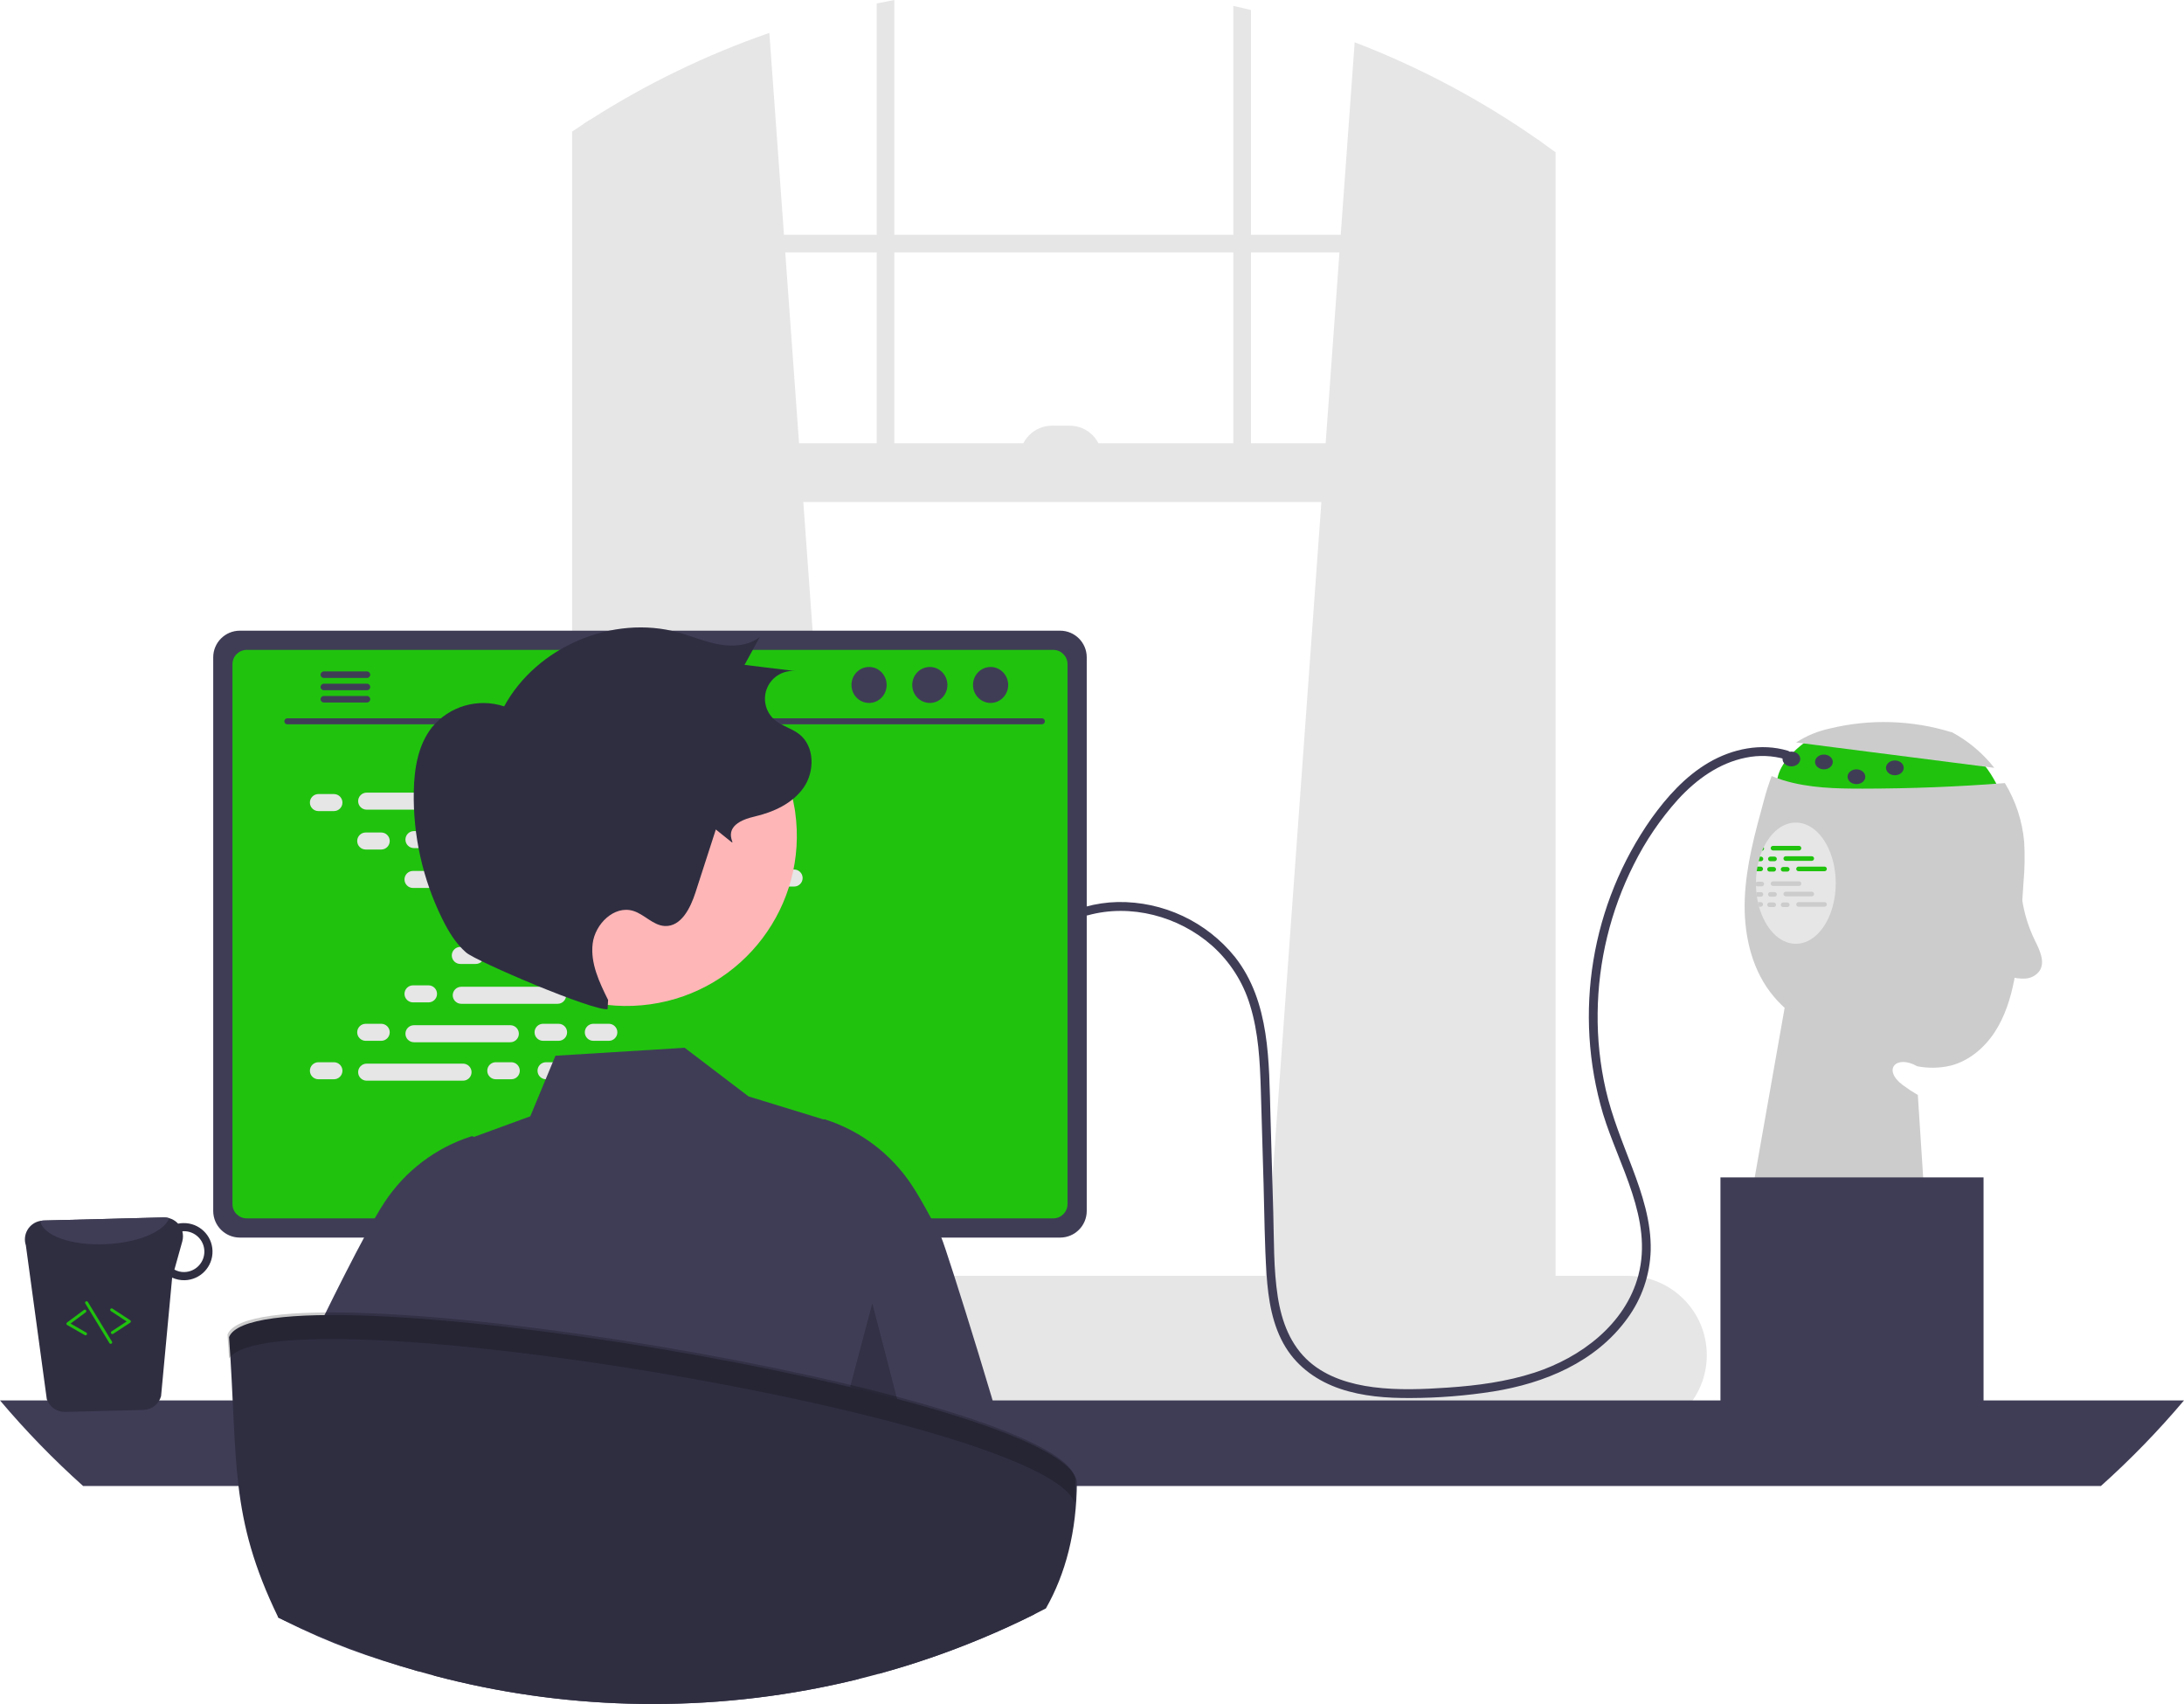
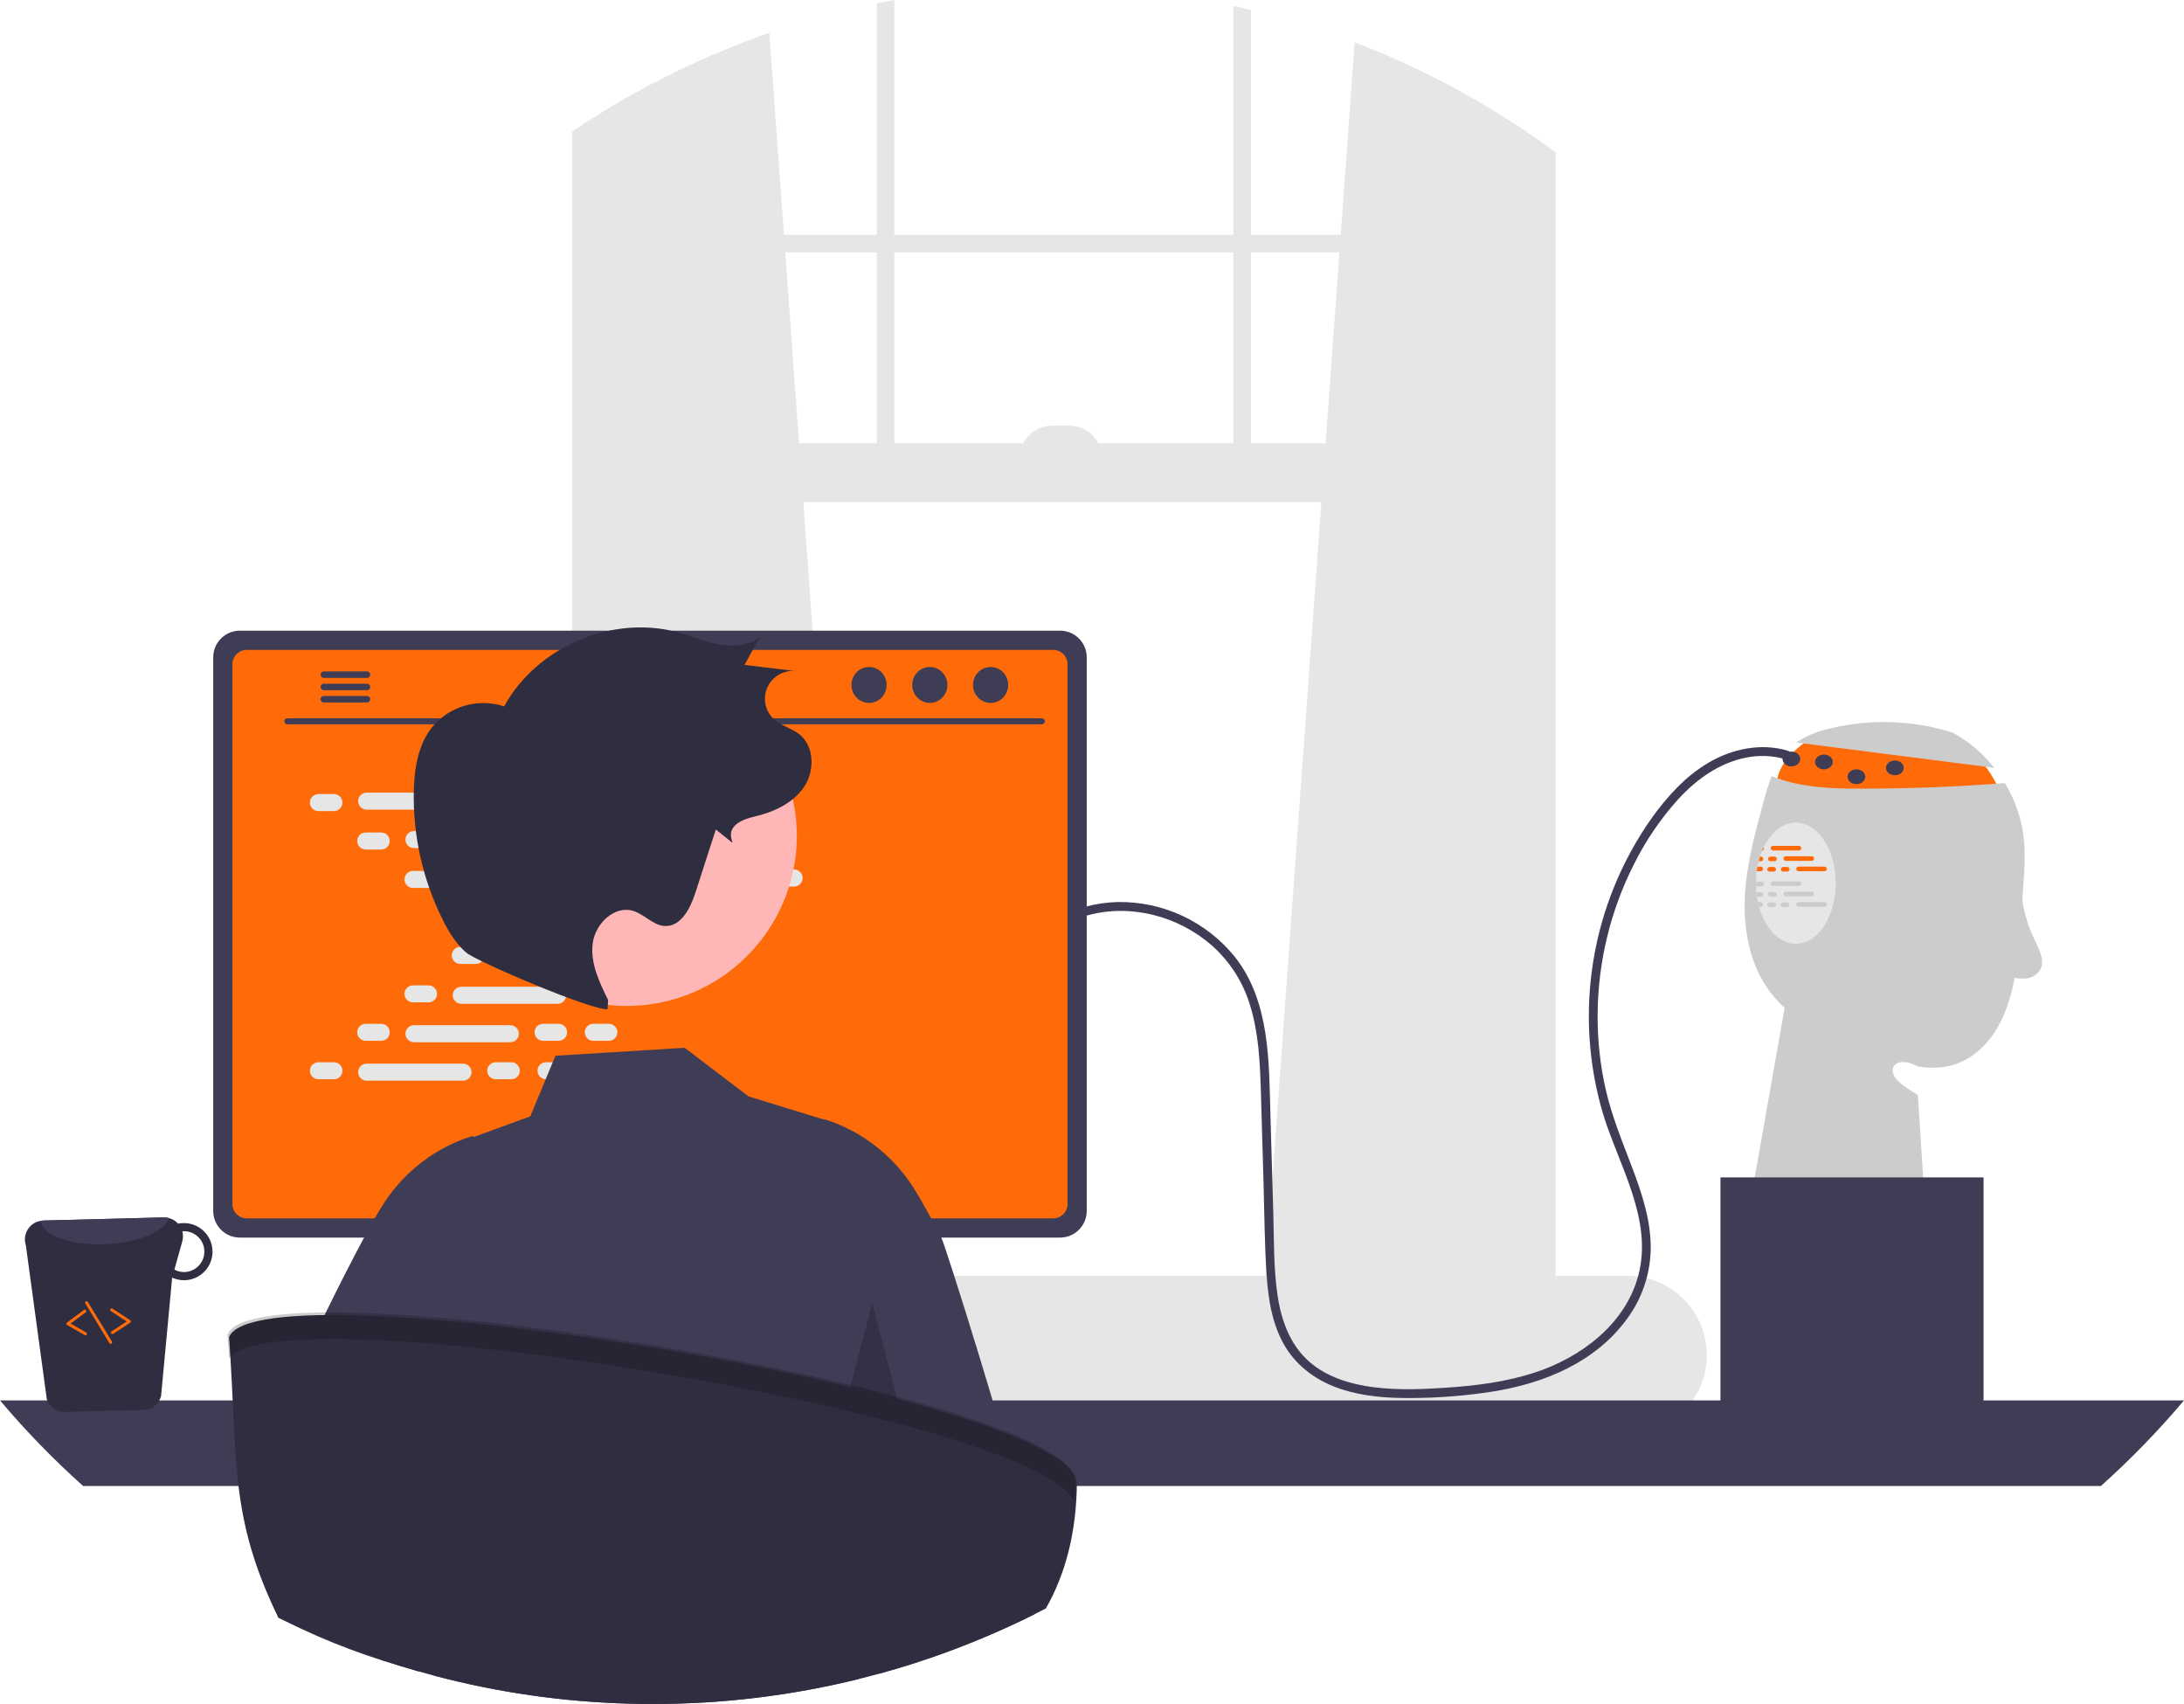
<svg xmlns="http://www.w3.org/2000/svg" data-name="Layer 1" width="738.82" height="576.27">
-   <path d="M614.379 248.524s-17.37 9.662-12.37 20.662 76 2 76 2-5-15-14-18-49.63-4.662-49.63-4.662Z" fill="#20c20e" />
+   <path d="M614.379 248.524s-17.37 9.662-12.37 20.662 76 2 76 2-5-15-14-18-49.63-4.662-49.63-4.662Z" fill="#ff6b08" />
  <path d="M607.607 251.1a33.803 33.803 0 0 1 11.447-4.733 77.516 77.516 0 0 1 41.177 1.284l-.245-.199a45.946 45.946 0 0 1 14.666 12.228ZM684.529 298.405l-.72 10.76a172.674 172.674 0 0 1-2.45 22.38c-1.22 6.19-3.16 12.33-6.63 17.6-3.47 5.26-8.62 9.61-14.72 11.21a26.973 26.973 0 0 1-11.42.25c-7.13-4.05-11.96 1.13-4.84 6.4a55.187 55.187 0 0 0 5.03 3.31l3.23 49.87-60-13 11.71-66.34a39.59 39.59 0 0 1-4.9-5.35c-6.71-8.91-9.02-20.52-8.58-31.66.45-11.15 3.42-22.02 6.37-32.77a84.278 84.278 0 0 1 2.72-8.61c1.31.54 2.64 1.03 3.99 1.44 8.63 2.62 17.8 2.83 26.82 2.82q24.075-.015 48.09-1.88a46.142 46.142 0 0 1 6.53 19.94 92.57 92.57 0 0 1-.23 13.63Z" fill="#ccc" />
  <path d="m427.91 433.78 92.37 8.2.99.09V47.93l-.99-.69a288.323 288.323 0 0 0-62.01-32.94l-4.72 65.1-.43 5.96-4.67 64.56-1.44 19.86-18.93 261.7ZM199.48 40.59c-.66.42-1.32.84-1.98 1.28v400.2l1.98-.18 91.37-8.11-.17-2.3-18.93-261.7-1.44-19.86-4.67-64.56-.43-5.96-4.95-68.27a287.687 287.687 0 0 0-60.78 29.46Z" fill="#e6e6e6" />
  <path d="M197.5 41.87c-1.33.86-2.66 1.74-3.97 2.63v403.03c0 10.07 5.97 18.51 13.95 20.66a15.249 15.249 0 0 0 4 .53h296.8a15.118 15.118 0 0 0 3.99-.53 17.06 17.06 0 0 0 7.78-4.66 22.919 22.919 0 0 0 6.18-16V51.51c-1.64-1.21-3.29-2.41-4.96-3.58l-.99-.69v400.29a16.108 16.108 0 0 1-.46 3.85c-1.41 5.95-6.06 10.31-11.54 10.31h-296.8c-6.62 0-12-6.35-12-14.16V40.59c-.66.42-1.32.84-1.98 1.28Z" fill="#e6e6e6" />
  <path fill="#e6e6e6" d="M196.503 79.404h326.752v5.959H196.503z" />
  <path d="M423.18 3.39c-1.98-.49-3.96-.95-5.96-1.38v161.81h5.96ZM302.54 0c-1.99.37-3.98.75-5.96 1.16v162.66h5.96ZM132.44 458.29a26.711 26.711 0 0 0 1.93 9.98 25.54 25.54 0 0 0 1.75 3.56 27.096 27.096 0 0 0 3.02 4.18 26.76 26.76 0 0 0 20.12 9.11h391.31a26.82 26.82 0 0 0 0-53.64H159.26a26.846 26.846 0 0 0-26.82 26.81Z" fill="#e6e6e6" />
  <path fill="#e6e6e6" d="M521.268 169.782H196.502V149.92h324.766z" />
  <path d="M372.79 154.885H344.98a10.925 10.925 0 0 1 10.925-10.925h5.959a10.925 10.925 0 0 1 10.925 10.925Z" fill="#e6e6e6" />
  <path d="M0 473.61a289.004 289.004 0 0 0 28.12 28.95H710.7a289.004 289.004 0 0 0 28.12-28.95Z" fill="#3f3d56" />
  <path d="M185.16 376.8v102.56h71.85V376.8a3.448 3.448 0 0 0-2.43-3.3 3.175 3.175 0 0 0-1.03-.16h-64.92a3.463 3.463 0 0 0-3.47 3.46Zm28.04 35.24a7.67 7.67 0 0 1 15.34 0v11.9a7.67 7.67 0 0 1-15.34 0Z" fill="#2f2e41" />
  <path d="M184.94 476.08v9.89a1.946 1.946 0 0 0 1.93 1.94h68.43a1.94 1.94 0 0 0 1.93-1.94v-9.89ZM72.13 222.28v187.26a9.007 9.007 0 0 0 9 9h277.5a9.007 9.007 0 0 0 9-9V222.28a9.011 9.011 0 0 0-9-8.99H81.13a9.012 9.012 0 0 0-9 8.99Z" fill="#3f3d56" />
-   <path d="M78.64 224.61v182.62a4.818 4.818 0 0 0 4.81 4.81h272.87a4.818 4.818 0 0 0 4.81-4.81V224.61a4.82 4.82 0 0 0-4.81-4.82H83.45a4.82 4.82 0 0 0-4.81 4.82Z" fill="#20c20e" />
+   <path d="M78.64 224.61v182.62a4.818 4.818 0 0 0 4.81 4.81h272.87a4.818 4.818 0 0 0 4.81-4.81V224.61a4.82 4.82 0 0 0-4.81-4.82H83.45a4.82 4.82 0 0 0-4.81 4.82Z" fill="#ff6b08" />
  <path d="M134.28 490.24a2.948 2.948 0 0 0 2.32 1.11h162.34a2.987 2.987 0 0 0 2.92-3.6l-2.52-11.97a2.993 2.993 0 0 0-1.86-2.17 2.895 2.895 0 0 0-1.06-.2H139.11a2.894 2.894 0 0 0-1.06.2 2.992 2.992 0 0 0-1.86 2.17l-2.52 11.97a2.985 2.985 0 0 0 .61 2.49Z" fill="#2f2e41" />
  <rect x="520.857" y="637.431" width="5" height="3" rx=".488" transform="rotate(-180 408.062 557.998)" fill="#3f3d56" />
  <rect x="510.857" y="637.431" width="5" height="3" rx=".488" transform="rotate(-180 398.062 557.998)" fill="#3f3d56" />
  <rect x="500.857" y="637.431" width="5" height="3" rx=".488" transform="rotate(-180 388.062 557.998)" fill="#3f3d56" />
  <rect x="490.857" y="637.431" width="5" height="3" rx=".488" transform="rotate(-180 378.062 557.998)" fill="#3f3d56" />
  <rect x="480.857" y="637.431" width="5" height="3" rx=".488" transform="rotate(-180 368.062 557.998)" fill="#3f3d56" />
  <rect x="470.857" y="637.431" width="5" height="3" rx=".488" transform="rotate(-180 358.062 557.998)" fill="#3f3d56" />
  <rect x="460.857" y="637.431" width="5" height="3" rx=".488" transform="rotate(-180 348.062 557.998)" fill="#3f3d56" />
  <rect x="450.857" y="637.431" width="5" height="3" rx=".488" transform="rotate(-180 338.062 557.998)" fill="#3f3d56" />
  <rect x="440.857" y="637.431" width="5" height="3" rx=".488" transform="rotate(-180 328.062 557.998)" fill="#3f3d56" />
  <rect x="430.857" y="637.431" width="5" height="3" rx=".488" transform="rotate(-180 318.062 557.998)" fill="#3f3d56" />
  <rect x="420.857" y="637.431" width="5" height="3" rx=".488" transform="rotate(-180 308.062 557.998)" fill="#3f3d56" />
  <rect x="410.857" y="637.431" width="5" height="3" rx=".488" transform="rotate(-180 298.062 557.998)" fill="#3f3d56" />
  <rect x="400.857" y="637.431" width="5" height="3" rx=".488" transform="rotate(-180 288.062 557.998)" fill="#3f3d56" />
  <rect x="390.857" y="637.431" width="5" height="3" rx=".488" transform="rotate(-180 278.062 557.998)" fill="#3f3d56" />
  <rect x="380.857" y="637.431" width="5" height="3" rx=".488" transform="rotate(-180 268.062 557.998)" fill="#3f3d56" />
  <rect x="370.857" y="637.431" width="5" height="3" rx=".488" transform="rotate(-180 258.062 557.998)" fill="#3f3d56" />
  <rect x="520.975" y="642.431" width="5" height="3" rx=".488" transform="rotate(-180 408.18 562.998)" fill="#3f3d56" />
  <rect x="510.975" y="642.431" width="5" height="3" rx=".488" transform="rotate(-180 398.18 562.998)" fill="#3f3d56" />
  <rect x="500.975" y="642.431" width="5" height="3" rx=".488" transform="rotate(-180 388.18 562.998)" fill="#3f3d56" />
  <rect x="490.975" y="642.431" width="5" height="3" rx=".488" transform="rotate(-180 378.18 562.998)" fill="#3f3d56" />
  <rect x="480.975" y="642.431" width="5" height="3" rx=".488" transform="rotate(-180 368.18 562.998)" fill="#3f3d56" />
  <rect x="470.975" y="642.431" width="5" height="3" rx=".488" transform="rotate(-180 358.18 562.998)" fill="#3f3d56" />
  <rect x="460.975" y="642.431" width="5" height="3" rx=".488" transform="rotate(-180 348.18 562.998)" fill="#3f3d56" />
  <rect x="450.975" y="642.431" width="5" height="3" rx=".488" transform="rotate(-180 338.18 562.998)" fill="#3f3d56" />
  <rect x="440.975" y="642.431" width="5" height="3" rx=".488" transform="rotate(-180 328.18 562.998)" fill="#3f3d56" />
  <rect x="430.975" y="642.431" width="5" height="3" rx=".488" transform="rotate(-180 318.18 562.998)" fill="#3f3d56" />
  <rect x="420.975" y="642.431" width="5" height="3" rx=".488" transform="rotate(-180 308.18 562.998)" fill="#3f3d56" />
  <rect x="410.975" y="642.431" width="5" height="3" rx=".488" transform="rotate(-180 298.18 562.998)" fill="#3f3d56" />
  <rect x="400.975" y="642.431" width="5" height="3" rx=".488" transform="rotate(-180 288.18 562.998)" fill="#3f3d56" />
  <rect x="390.975" y="642.431" width="5" height="3" rx=".488" transform="rotate(-180 278.18 562.998)" fill="#3f3d56" />
  <rect x="380.975" y="642.431" width="5" height="3" rx=".488" transform="rotate(-180 268.18 562.998)" fill="#3f3d56" />
  <rect x="370.975" y="642.431" width="5" height="3" rx=".488" transform="rotate(-180 258.18 562.998)" fill="#3f3d56" />
  <rect x="437.975" y="648.431" width="40" height="3" rx=".488" transform="rotate(-180 342.68 568.998)" fill="#3f3d56" />
  <path d="M97.162 244.947h255.323a1.016 1.016 0 0 0 0-2.031H97.162a1.016 1.016 0 0 0 0 2.03Z" fill="#3f3d56" />
  <ellipse cx="335.105" cy="231.649" rx="5.95" ry="6.083" fill="#3f3d56" />
  <ellipse cx="314.549" cy="231.649" rx="5.95" ry="6.083" fill="#3f3d56" />
  <ellipse cx="293.993" cy="231.649" rx="5.95" ry="6.083" fill="#3f3d56" />
  <path d="M108.45 228.18a1.095 1.095 0 0 0 1.09 1.1h14.6a1.105 1.105 0 0 0 0-2.21h-14.6a1.103 1.103 0 0 0-1.09 1.11ZM108.45 232.33a1.095 1.095 0 0 0 1.09 1.1h14.6a1.105 1.105 0 0 0 0-2.21h-14.6a1.103 1.103 0 0 0-1.09 1.11ZM108.45 236.47a1.103 1.103 0 0 0 1.09 1.11h14.6a1.105 1.105 0 0 0 0-2.21h-14.6a1.095 1.095 0 0 0-1.09 1.1Z" fill="#3f3d56" />
  <rect x="104.836" y="268.543" width="11.006" height="5.76" rx="2.88" fill="#e6e6e6" />
  <rect x="164.836" y="268.543" width="11.006" height="5.76" rx="2.88" fill="#e6e6e6" />
  <rect x="181.836" y="268.543" width="11.006" height="5.76" rx="2.88" fill="#e6e6e6" />
  <rect x="121.156" y="268.063" width="38.366" height="5.76" rx="2.88" fill="#e6e6e6" />
  <rect x="201.156" y="268.063" width="38.366" height="5.76" rx="2.88" fill="#e6e6e6" />
  <rect x="120.836" y="281.543" width="11.006" height="5.76" rx="2.88" fill="#e6e6e6" />
  <rect x="180.836" y="281.543" width="11.006" height="5.76" rx="2.88" fill="#e6e6e6" />
  <rect x="197.836" y="281.543" width="11.006" height="5.76" rx="2.88" fill="#e6e6e6" />
  <rect x="137.156" y="281.063" width="38.366" height="5.76" rx="2.88" fill="#e6e6e6" />
  <rect x="217.156" y="281.063" width="38.366" height="5.76" rx="2.88" fill="#e6e6e6" />
  <rect x="136.836" y="294.543" width="11.006" height="5.76" rx="2.88" fill="#e6e6e6" />
  <rect x="196.836" y="294.543" width="11.006" height="5.76" rx="2.88" fill="#e6e6e6" />
  <rect x="213.836" y="294.543" width="11.006" height="5.76" rx="2.88" fill="#e6e6e6" />
  <rect x="153.156" y="294.063" width="38.366" height="5.76" rx="2.88" fill="#e6e6e6" />
  <rect x="233.156" y="294.063" width="38.366" height="5.76" rx="2.88" fill="#e6e6e6" />
  <rect x="152.836" y="307.543" width="11.006" height="5.76" rx="2.88" fill="#e6e6e6" />
  <rect x="212.836" y="307.543" width="11.006" height="5.76" rx="2.88" fill="#e6e6e6" />
  <rect x="229.836" y="307.543" width="11.006" height="5.76" rx="2.88" fill="#e6e6e6" />
  <rect x="169.156" y="307.063" width="38.366" height="5.76" rx="2.88" fill="#e6e6e6" />
  <rect x="164.836" y="359.237" width="11.006" height="5.76" rx="2.88" fill="#e6e6e6" />
  <rect x="181.836" y="359.237" width="11.006" height="5.76" rx="2.88" fill="#e6e6e6" />
  <rect x="201.156" y="359.717" width="38.366" height="5.76" rx="2.88" fill="#e6e6e6" />
  <rect x="104.836" y="359.237" width="11.006" height="5.76" rx="2.88" fill="#e6e6e6" />
  <rect x="121.156" y="359.717" width="38.366" height="5.76" rx="2.88" fill="#e6e6e6" />
  <rect x="120.836" y="346.237" width="11.006" height="5.76" rx="2.88" fill="#e6e6e6" />
  <rect x="180.836" y="346.237" width="11.006" height="5.76" rx="2.88" fill="#e6e6e6" />
  <rect x="197.836" y="346.237" width="11.006" height="5.76" rx="2.88" fill="#e6e6e6" />
  <rect x="137.156" y="346.717" width="38.366" height="5.76" rx="2.88" fill="#e6e6e6" />
  <rect x="136.836" y="333.237" width="11.006" height="5.76" rx="2.88" fill="#e6e6e6" />
  <rect x="196.836" y="333.237" width="11.006" height="5.76" rx="2.88" fill="#e6e6e6" />
  <rect x="213.836" y="333.237" width="11.006" height="5.76" rx="2.88" fill="#e6e6e6" />
  <rect x="153.156" y="333.717" width="38.366" height="5.76" rx="2.88" fill="#e6e6e6" />
  <rect x="152.836" y="320.237" width="11.006" height="5.76" rx="2.88" fill="#e6e6e6" />
  <rect x="212.836" y="320.237" width="11.006" height="5.76" rx="2.88" fill="#e6e6e6" />
  <rect x="229.836" y="320.237" width="11.006" height="5.76" rx="2.88" fill="#e6e6e6" />
  <rect x="169.156" y="320.717" width="38.366" height="5.76" rx="2.88" fill="#e6e6e6" />
  <path d="M94.1 547.04c.61.31 1.23.62 1.84.92 15.8 7.9 28.44 12.39 45.73 17.31 1.46-16.3 2.87-44.95 4.24-62.71.36-4.61.72-8.48 1.07-11.21a15.182 15.182 0 0 1 .88-4.25l-.06 4.25-.15 11.21-.87 64.11a288.588 288.588 0 0 0 65.84 9.49c1.16.03 2.3.05 3.4.07.39.01.77.02 1.15.02 1.25.01 2.49.02 3.74.02a289.271 289.271 0 0 0 69.54-8.43c-.49-16.13-.98-44.46-1.45-65.28-.1-4.07-.19-7.86-.29-11.21-.19-7.16-.39-12.32-.58-14.05a4.361 4.361 0 0 1 .39.97 97.154 97.154 0 0 1 1.89 13.08c.35 3.35.7 7.14 1.05 11.21 1.86 21.63 3.8 51.04 5.8 63.51a285.473 285.473 0 0 0 34.97-12.03q9-3.75 17.68-8.09c-1.1-7.2-2.25-15.27-3.43-23.64-.92-6.49-1.87-13.16-2.84-19.75-1.5-10.18-23.79-81.32-25.2-84.02-1.21-2.31-2.36-4.49-3.45-6.5-2.64-4.88-4.88-8.77-6.54-11.23a55.257 55.257 0 0 0-29.28-22.21l-.3-.08-.21.09-20.45-6.28-2.99-.92-2.01-.62-7.08-5.39-3.85-2.93-3.61-2.75-7.06-5.37-43.71 2.69-8.51 20.49-19.06 6.97-.33-.15-.29-.12-.3.08a55.306 55.306 0 0 0-29.28 22.21c-.94 1.41-2.08 3.27-3.37 5.52-1.1 1.91-2.3 4.09-3.6 6.5-1.85 3.43-3.87 7.3-6.01 11.49-.47.92-.95 1.86-1.43 2.81q-1.335 2.64-2.71 5.39c-2.13 4.25-4.33 8.69-6.53 13.2-1.91 3.91-3.84 11.95-5.74 22.18-1.57 8.5-3.13 18.52-4.64 28.95-1.98 13.52.13 29.71-1.66 42.15-.11.79-.23 1.56-.34 2.33Z" fill="#3f3d56" />
  <path opacity=".2" d="m303.59 473.566-8.497-32.792-7.503 28.296 16 4.496z" />
  <path d="M77.48 452.2c3.04 41.88-.11 60.32 16.67 94.85a286.16 286.16 0 0 0 47.52 18.22q2.55.72 5.11 1.4a288.588 288.588 0 0 0 65.84 9.49c1.16.03 2.3.05 3.4.07.39.01.77.02 1.15.02 1.25.01 2.49.02 3.74.02a289.271 289.271 0 0 0 69.54-8.43q3.42-.84 6.81-1.77a285.473 285.473 0 0 0 34.97-12.03q9-3.75 17.68-8.09c1.31-.66 2.62-1.32 3.91-2 6.63-11.66 10.4-25.84 10.48-42.88-4.59-29.36-276.68-74.19-286.82-48.87Z" fill="#2f2e41" />
  <path d="M77.488 459.372c-.155-2.593-.329-5.27-.531-8.06 10.14-25.32 282.23 19.51 286.82 48.87a110.45 110.45 0 0 1-.322 7.855C352.34 479.059 93.851 436.45 77.488 459.372Z" opacity=".2" />
  <path d="M15.83 473.186a6.416 6.416 0 0 0 6.182 4.33l26.492-.681a6.328 6.328 0 0 0 5.981-4.657l3.749-40.087a9.794 9.794 0 0 0 4.238.87 9.661 9.661 0 0 0-.485-19.316 8.184 8.184 0 0 0-1.736.18 6.548 6.548 0 0 0-4.874-2.102l-40.75 1.052a5.854 5.854 0 0 0-1.006.125 6.365 6.365 0 0 0-4.873 8.264Zm43.173-43.817 2.667-9.553a6.506 6.506 0 0 0 .02-3.374c.13 0 .244-.062.374-.062a6.91 6.91 0 0 1 .323 13.817 6.505 6.505 0 0 1-3.384-.828Z" fill="#2f2e41" />
  <path d="M13.621 412.9c.868 4.964 10.63 8.453 22.366 7.847 10.793-.497 19.617-4.287 21.234-8.779a6.025 6.025 0 0 0-1.844-.245l-40.75 1.052a5.854 5.854 0 0 0-1.006.125Z" fill="#3f3d56" />
-   <path d="M38.138 451.158a.497.497 0 0 0 .15-.067l5.754-3.766a.5.5 0 0 0 0-.836l-5.98-3.916a.5.5 0 1 0-.547.835l5.34 3.499-5.113 3.348a.5.5 0 0 0 .396.903ZM29.051 451.577a.5.5 0 0 0 .126-.919l-5.303-3.04L29 443.81a.5.5 0 1 0-.596-.803l-5.739 4.263a.5.5 0 0 0 .05.835l5.965 3.42a.5.5 0 0 0 .371.05ZM37.566 454.458a.482.482 0 0 0 .137-.058.5.5 0 0 0 .167-.687l-8.155-13.409a.5.5 0 0 0-.855.52l8.156 13.41a.5.5 0 0 0 .55.224Z" fill="#20c20e" />
+   <path d="M38.138 451.158a.497.497 0 0 0 .15-.067l5.754-3.766a.5.5 0 0 0 0-.836l-5.98-3.916a.5.5 0 1 0-.547.835l5.34 3.499-5.113 3.348a.5.5 0 0 0 .396.903ZM29.051 451.577a.5.5 0 0 0 .126-.919l-5.303-3.04L29 443.81a.5.5 0 1 0-.596-.803l-5.739 4.263a.5.5 0 0 0 .05.835l5.965 3.42a.5.5 0 0 0 .371.05ZM37.566 454.458a.482.482 0 0 0 .137-.058.5.5 0 0 0 .167-.687l-8.155-13.409a.5.5 0 0 0-.855.52l8.156 13.41a.5.5 0 0 0 .55.224Z" fill="#ff6b08" />
  <path fill="#3f3d56" d="M582.009 398.186h89v78h-89z" />
  <path d="M684.2 289.236a47.543 47.543 0 0 0 4.145 28.742c1.608 3.279 3.6 7.229 1.641 10.31a6.351 6.351 0 0 1-4.784 2.652 15.579 15.579 0 0 1-5.583-.723" fill="#ccc" />
  <ellipse cx="606.009" cy="256.686" rx="3" ry="2.5" fill="#3f3d56" />
  <ellipse cx="617.009" cy="257.686" rx="3" ry="2.5" fill="#3f3d56" />
  <ellipse cx="628.009" cy="262.686" rx="3" ry="2.5" fill="#3f3d56" />
  <ellipse cx="641.009" cy="259.686" rx="3" ry="2.5" fill="#3f3d56" />
  <path d="M367.934 309.569c14.57-4.045 30.799.29 42.058 10.22a43.888 43.888 0 0 1 12.879 20.148c2.875 9.258 3.35 19.025 3.651 28.65.333 10.641.622 21.284.932 31.926.296 10.148.33 20.342 1.008 30.473.568 8.5 1.928 17.325 6.478 24.698 4.217 6.835 10.881 11.45 18.411 13.994 7.633 2.579 15.861 3.179 23.868 3.126a184.222 184.222 0 0 0 27.827-2.203c17.488-2.801 34.76-9.947 45.44-24.689a40.91 40.91 0 0 0 7.923-23.028c.225-9.675-2.866-19.045-6.251-27.982-3.295-8.696-6.86-17.263-8.945-26.355a110.576 110.576 0 0 1-2.75-25.943 114.047 114.047 0 0 1 12.23-50.225 98.68 98.68 0 0 1 15.014-22.075c6.169-6.712 13.807-12.253 22.89-14.07a27.638 27.638 0 0 1 13.368.538c1.853.555 2.645-2.34.797-2.892-8.998-2.695-18.773-.646-26.751 4.03-7.845 4.598-14.044 11.496-19.304 18.81a116.17 116.17 0 0 0-16.43 99.955c5.34 17.489 16.951 35.694 11.963 54.62-4.367 16.568-19.492 27.826-35.117 32.912-9.48 3.085-19.418 4.39-29.331 5.066-8.378.57-16.87.933-25.223-.143-7.673-.99-15.565-3.335-21.513-8.485-6.521-5.645-9.502-13.758-10.799-22.083-1.467-9.42-1.252-19.133-1.529-28.638l-.945-32.443c-.534-18.323-.073-38.63-11.995-53.814a49.958 49.958 0 0 0-39.697-18.61 44.882 44.882 0 0 0-10.955 1.619 1.501 1.501 0 0 0 .798 2.893Z" fill="#3f3d56" />
  <path d="M154.966 290.59a57.57 57.57 0 0 0 114.038-15.91l-.114-.817a57.57 57.57 0 0 0-113.906 16.724Z" fill="#ffb6b6" />
  <path d="M205.718 338.194c-2.976-5.996-6.035-12.433-5.226-19.078s7.3-13.015 13.703-11.063c3.83 1.168 6.733 4.935 10.731 5.115 5.502.247 8.635-6.06 10.33-11.3l6.902-21.342c13.314 10.459-3.547-.506 12.944-4.335 6.47-1.502 13.002-4.41 16.782-9.871s3.729-13.914-1.495-18.017c-2.56-2.011-5.963-2.768-8.411-4.915a9.407 9.407 0 0 1 7.457-16.395l-17.567-2.136 5.2-9.48c-3.76 2.984-9.005 3.402-13.732 2.567s-9.182-2.765-13.808-4.047c-22.207-6.153-47.956 4.761-58.978 24.998a22.478 22.478 0 0 0-24.484 7.159c-4.68 5.982-5.932 13.947-6.089 21.541a93.368 93.368 0 0 0 9.663 43.219c2.07 4.171 4.516 8.263 8.033 11.314s43.272 19.955 47.86 19.158" fill="#2f2e41" />
  <path d="M621.009 298.686a29.657 29.657 0 0 1-.99 7.69v.01c-.01.05-.03.1-.04.15-2.02 7.43-6.84 12.65-12.47 12.65-5.6 0-10.4-5.18-12.45-12.55-.14-.51-.26-1.02-.37-1.55-.14-.59-.25-1.2-.34-1.83-.08-.5-.14-1.01-.19-1.53-.07-.72-.12-1.44-.13-2.19v-.01c-.02-.28-.02-.56-.02-.84v-.25l.01-.01a29.297 29.297 0 0 1 .25-3.79c.07-.53.15-1.04.25-1.55.12-.62.25-1.23.41-1.83.13-.53.28-1.04.44-1.55.22-.68.46-1.34.73-1.97.17-.41.35-.81.53-1.2 2.46-5.06 6.42-8.35 10.88-8.35 6.17 0 11.37 6.29 12.98 14.87.02.13.05.26.06.39v.01a29.58 29.58 0 0 1 .46 5.23Z" fill="#e6e6e6" />
-   <path d="M596.759 286.975a.796.796 0 0 1-.66.76c.17-.41.35-.81.53-1.2a.84.84 0 0 1 .13.44Z" fill="#20c20e" />
-   <rect x="599.004" y="286.065" width="10.354" height="1.555" rx=".777" fill="#20c20e" />
-   <path d="M596.489 290.475a.781.781 0 0 1-.78.78h-.78c.13-.53.28-1.04.44-1.55h.34a.779.779 0 0 1 .78.77Z" fill="#20c20e" />
-   <rect x="598.108" y="289.703" width="2.97" height="1.555" rx=".777" fill="#20c20e" />
-   <rect x="603.323" y="289.573" width="10.354" height="1.555" rx=".777" fill="#20c20e" />
-   <rect x="597.838" y="293.211" width="2.97" height="1.555" rx=".777" fill="#20c20e" />
-   <rect x="602.426" y="293.211" width="2.97" height="1.555" rx=".777" fill="#20c20e" />
-   <path d="M596.409 293.856a.781.781 0 0 1-.78.78h-1.36c.07-.53.15-1.04.25-1.55h1.11a.773.773 0 0 1 .78.77Z" fill="#20c20e" />
-   <rect x="607.641" y="293.082" width="10.354" height="1.555" rx=".777" fill="#20c20e" />
+   <path d="M596.759 286.975a.796.796 0 0 1-.66.76c.17-.41.35-.81.53-1.2a.84.84 0 0 1 .13.44Z" fill="#ff6b08" />
+   <rect x="599.004" y="286.065" width="10.354" height="1.555" rx=".777" fill="#ff6b08" />
+   <path d="M596.489 290.475a.781.781 0 0 1-.78.78h-.78c.13-.53.28-1.04.44-1.55h.34a.779.779 0 0 1 .78.77Z" fill="#ff6b08" />
+   <rect x="598.108" y="289.703" width="2.97" height="1.555" rx=".777" fill="#ff6b08" />
+   <rect x="603.323" y="289.573" width="10.354" height="1.555" rx=".777" fill="#ff6b08" />
+   <rect x="597.838" y="293.211" width="2.97" height="1.555" rx=".777" fill="#ff6b08" />
+   <rect x="602.426" y="293.211" width="2.97" height="1.555" rx=".777" fill="#ff6b08" />
+   <path d="M596.409 293.856a.781.781 0 0 1-.78.78h-1.36c.07-.53.15-1.04.25-1.55h1.11a.773.773 0 0 1 .78.77Z" fill="#ff6b08" />
+   <rect x="607.641" y="293.082" width="10.354" height="1.555" rx=".777" fill="#ff6b08" />
  <path d="M596.759 298.975a.773.773 0 0 1-.78.77h-1.41a.79.79 0 0 1-.54-.21v-.01c-.02-.28-.02-.56-.02-.84v-.25l.01-.01a.77.77 0 0 1 .55-.23h1.41a.781.781 0 0 1 .78.78Z" fill="#ccc" />
  <rect x="599.004" y="298.065" width="10.354" height="1.555" rx=".777" fill="#ccc" />
  <path d="M596.489 302.475a.781.781 0 0 1-.78.78h-1.36c-.08-.5-.14-1.01-.19-1.53a.34.34 0 0 1 .14-.02h1.41a.779.779 0 0 1 .78.77Z" fill="#ccc" />
  <rect x="598.108" y="301.703" width="2.97" height="1.555" rx=".777" fill="#ccc" />
  <rect x="603.323" y="301.573" width="10.354" height="1.555" rx=".777" fill="#ccc" />
  <rect x="597.838" y="305.211" width="2.97" height="1.555" rx=".777" fill="#ccc" />
  <rect x="602.426" y="305.211" width="2.97" height="1.555" rx=".777" fill="#ccc" />
  <path d="M596.409 305.856a.781.781 0 0 1-.78.78h-.57c-.14-.51-.26-1.02-.37-1.55h.94a.773.773 0 0 1 .78.77Z" fill="#ccc" />
  <rect x="607.641" y="305.082" width="10.354" height="1.555" rx=".777" fill="#ccc" />
</svg>
